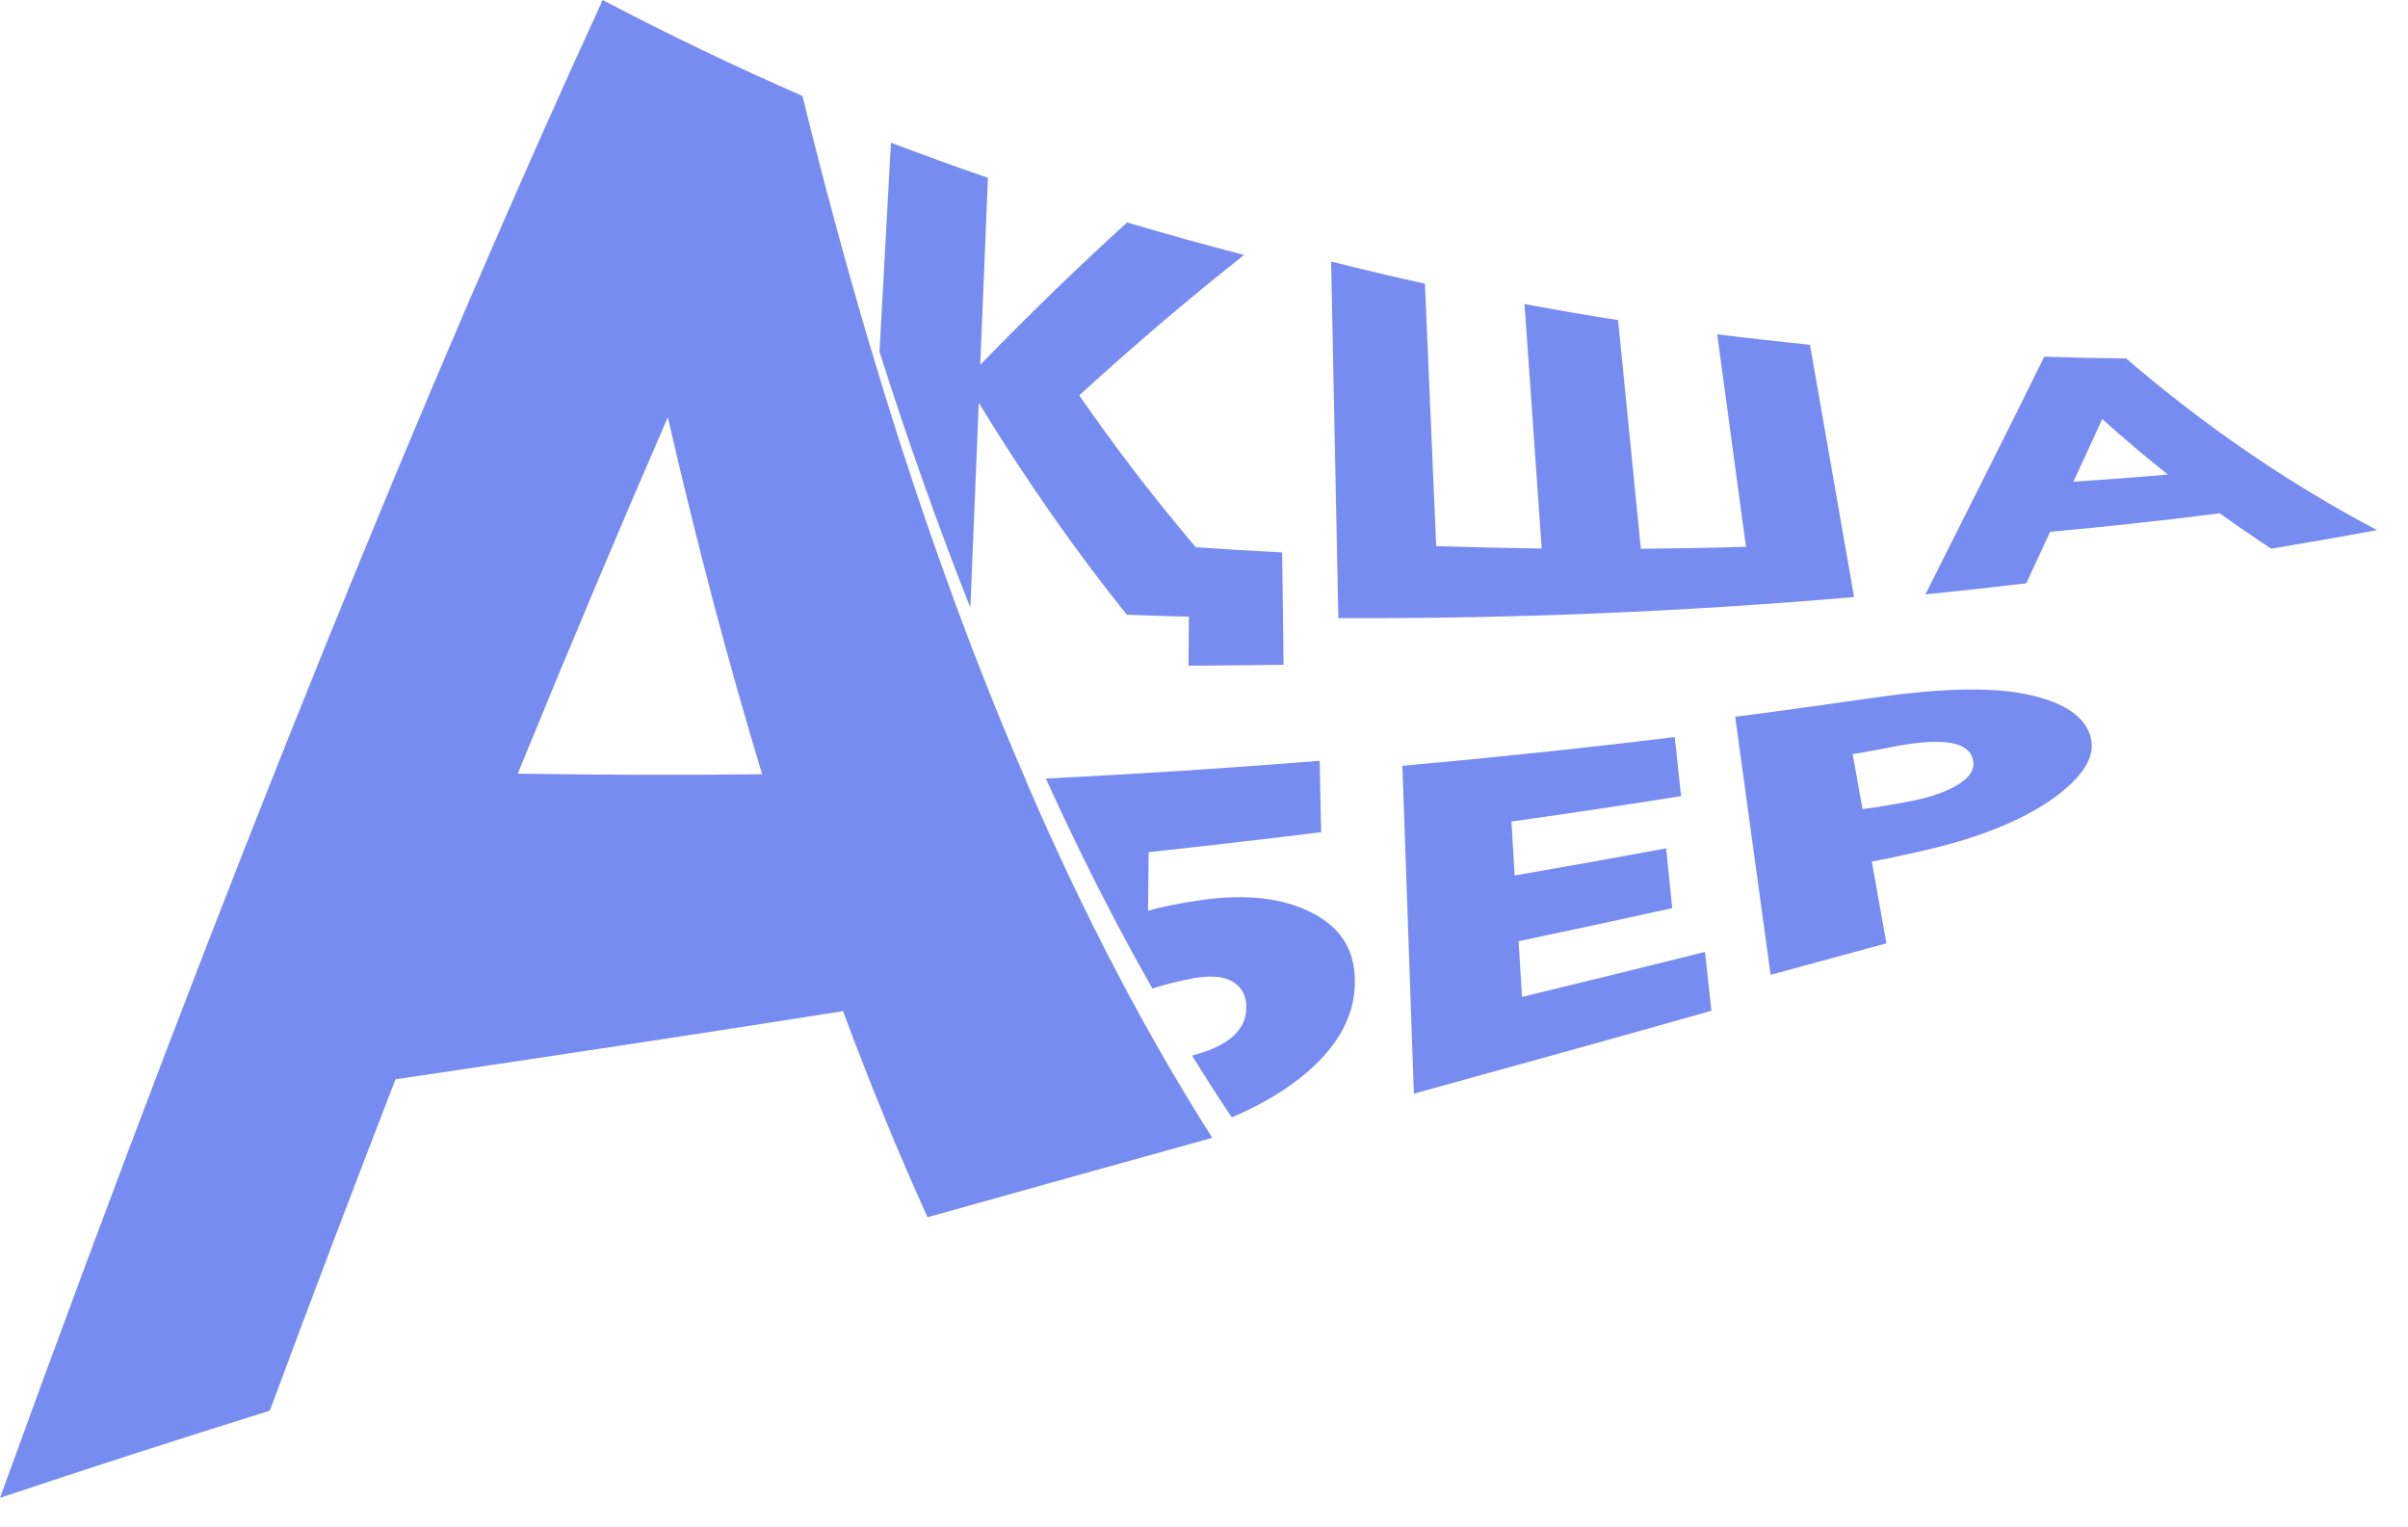
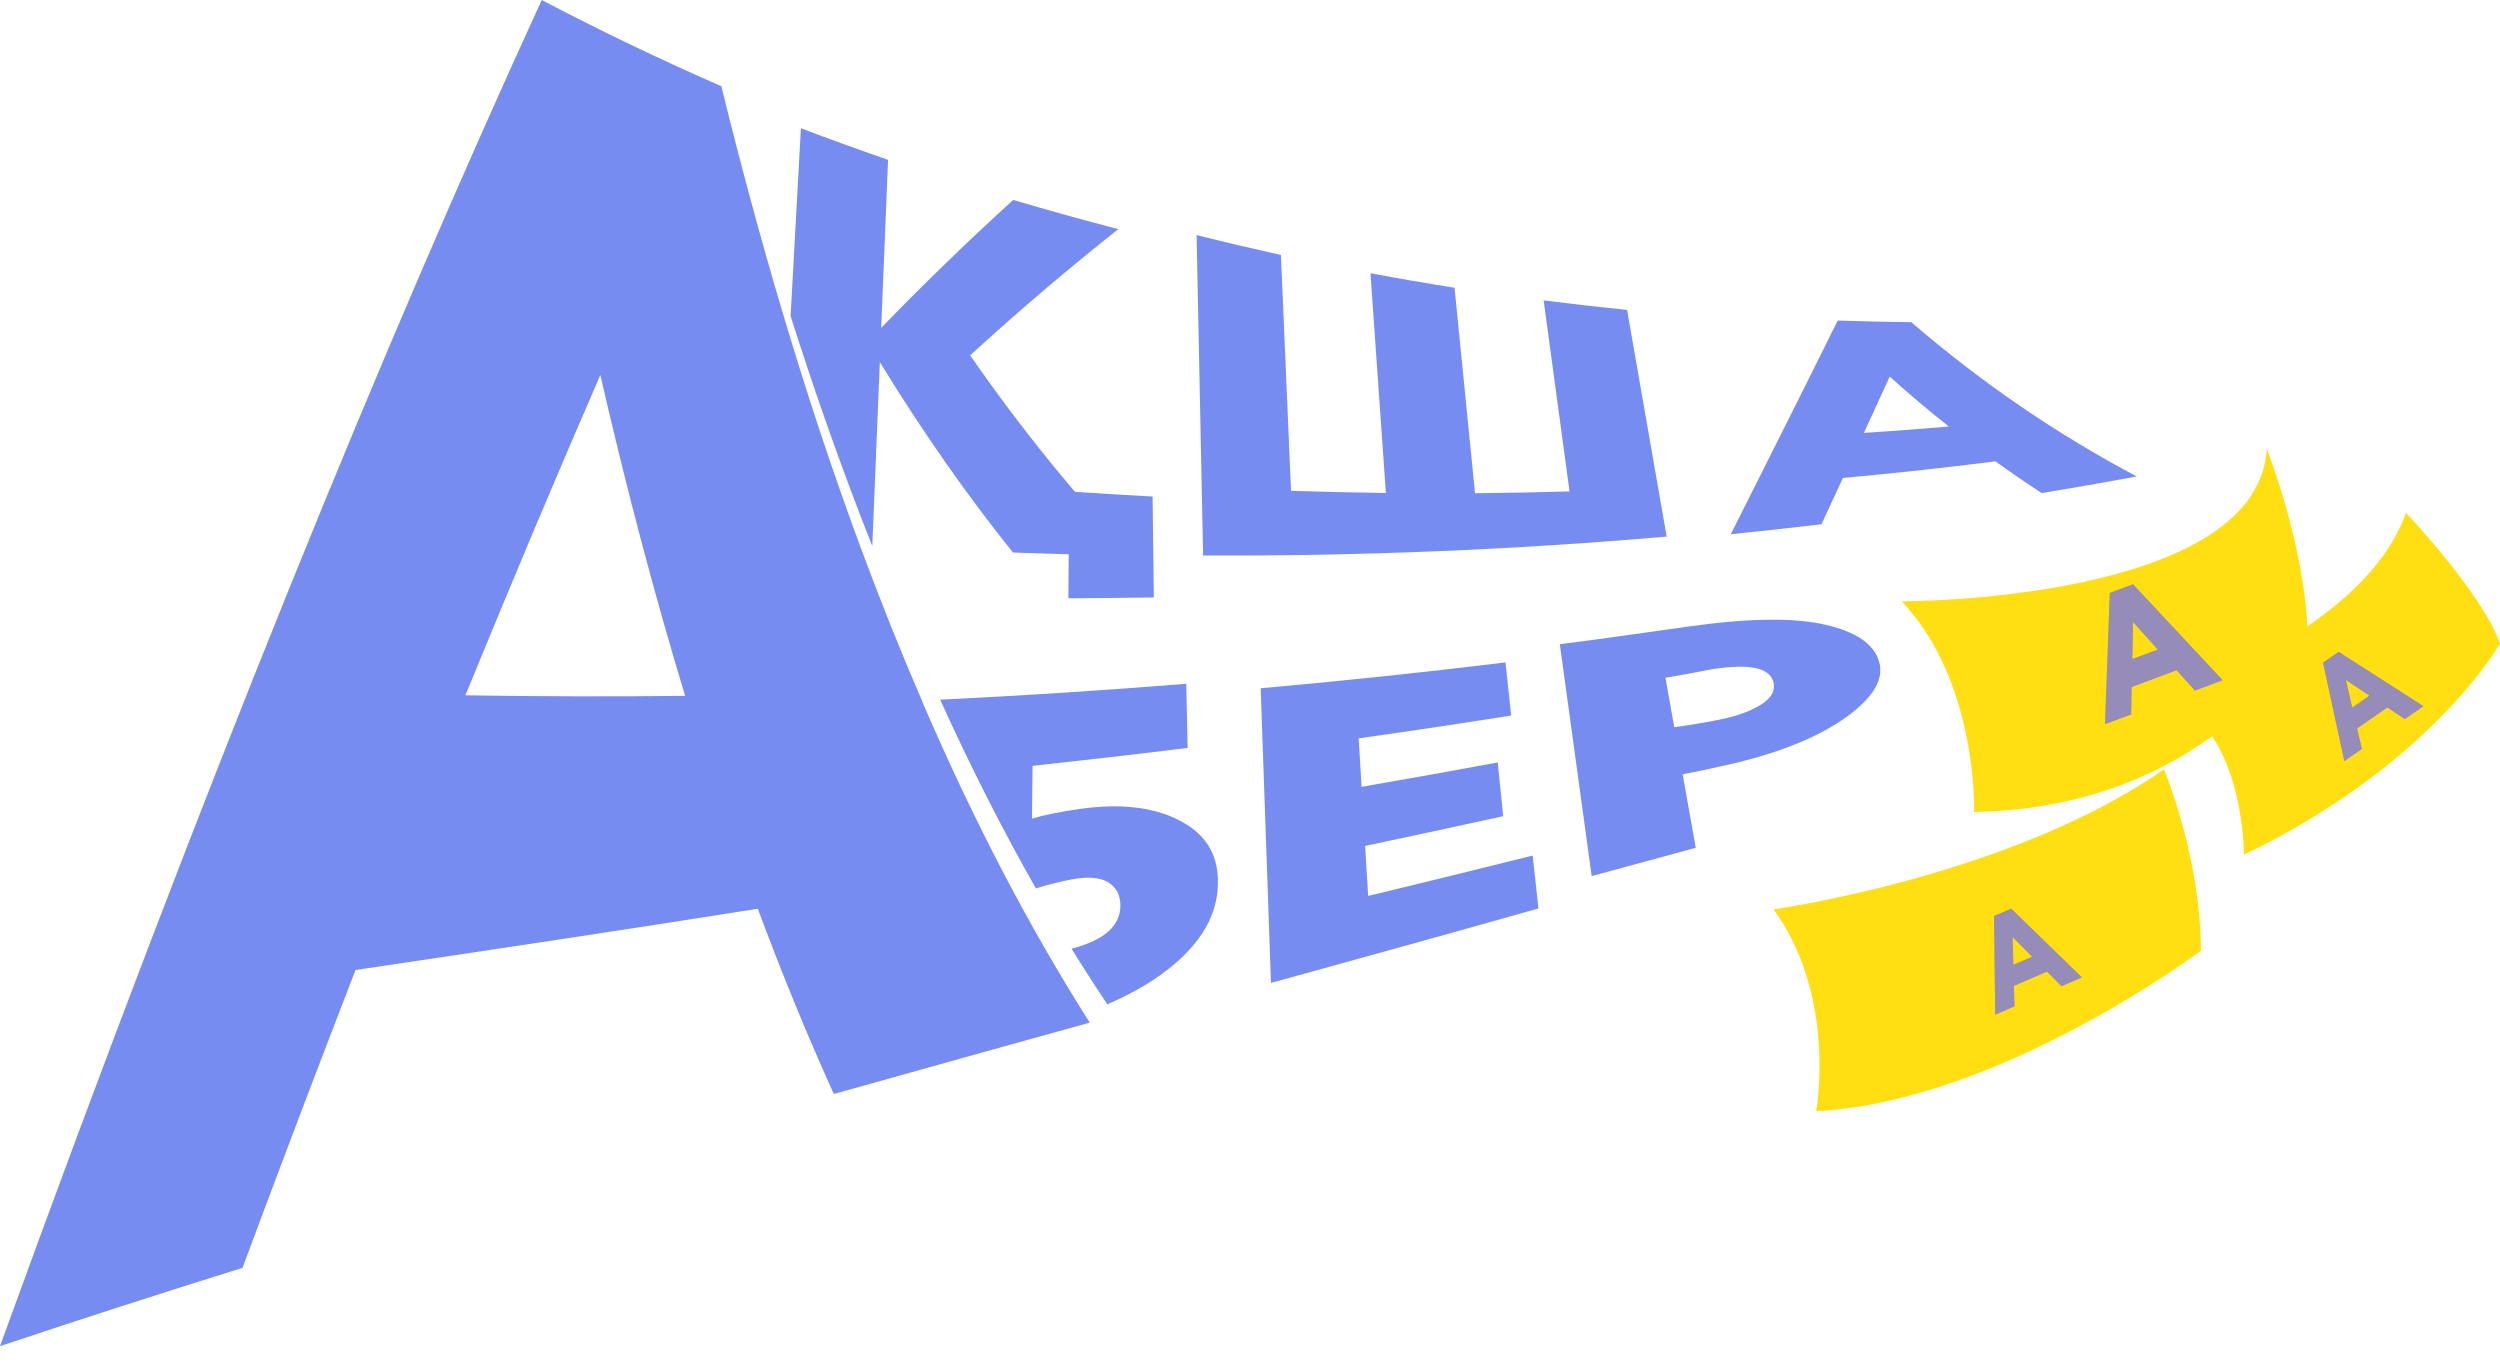
- <svg xmlns="http://www.w3.org/2000/svg" width="71" height="45" viewBox="0 0 71 45" fill="none">
+ <svg xmlns="http://www.w3.org/2000/svg" width="82" height="45" viewBox="0 0 82 45" fill="none">
  <path d="M26.941 14.289C26.497 12.952 26.063 11.574 25.639 10.149C24.95 7.831 24.291 5.394 23.661 2.829C21.688 1.966 19.721 1.026 17.769 0C12.662 11.131 6.803 25.4 0 44.154C2.653 43.267 5.305 42.412 7.955 41.585C9.226 38.166 10.461 34.913 11.662 31.816C16.054 31.165 20.453 30.504 24.856 29.807C25.655 31.956 26.487 33.979 27.349 35.883C30.148 35.096 32.947 34.318 35.744 33.542C33.79 30.468 31.957 26.98 30.25 23.016C30.252 23.016 30.254 23.016 30.255 23.016C29.555 21.399 28.875 19.705 28.216 17.923C27.784 16.75 27.358 15.538 26.941 14.289ZM15.266 22.806C16.802 19.049 18.276 15.554 19.691 12.3C20.556 16.069 21.485 19.57 22.472 22.824C20.064 22.851 17.662 22.844 15.266 22.806Z" fill="#778CF1" />
  <path d="M38.65 26.892C37.824 26.475 36.752 26.343 35.419 26.533C34.753 26.63 34.229 26.733 33.849 26.85C33.855 26.274 33.862 25.696 33.868 25.12C35.564 24.936 37.26 24.741 38.954 24.532C38.94 23.83 38.925 23.13 38.91 22.428C36.22 22.644 33.528 22.818 30.837 22.95C31.842 25.166 32.889 27.225 33.977 29.139C34.396 29.01 34.786 28.914 35.153 28.844C35.682 28.745 36.08 28.778 36.346 28.939C36.613 29.1 36.747 29.348 36.749 29.691C36.754 30.364 36.22 30.839 35.148 31.117C35.533 31.742 35.923 32.35 36.32 32.941C37.221 32.555 37.968 32.102 38.561 31.589C39.518 30.758 39.977 29.858 39.947 28.841C39.924 27.945 39.487 27.309 38.65 26.892Z" fill="#778CF1" />
  <path d="M50.461 29.797C47.538 30.623 44.614 31.433 41.688 32.24C41.576 29.019 41.463 25.796 41.35 22.575C44.03 22.335 46.707 22.054 49.38 21.727C49.443 22.307 49.504 22.889 49.567 23.469C47.901 23.733 46.232 23.983 44.564 24.218C44.596 24.748 44.627 25.277 44.66 25.808C46.149 25.55 47.639 25.284 49.126 25.008C49.186 25.596 49.246 26.184 49.305 26.771C47.796 27.103 46.287 27.427 44.776 27.746C44.809 28.293 44.843 28.84 44.876 29.387C46.675 28.953 48.474 28.511 50.272 28.062C50.335 28.64 50.398 29.219 50.461 29.797Z" fill="#778CF1" />
  <path d="M55.19 25.395C55.334 26.2 55.477 27.003 55.621 27.808C54.483 28.12 53.344 28.429 52.207 28.736C51.859 26.2 51.51 23.663 51.162 21.129C51.775 21.053 52.445 20.964 53.176 20.86C53.919 20.755 54.67 20.65 55.427 20.544C57.391 20.269 58.868 20.256 59.881 20.494C60.874 20.725 61.464 21.114 61.636 21.706C61.799 22.273 61.456 22.862 60.584 23.503C59.711 24.137 58.452 24.669 56.824 25.05C56.099 25.217 55.554 25.332 55.19 25.395ZM56.038 21.971C56.024 21.973 55.964 21.985 55.858 22.006C55.749 22.029 55.581 22.061 55.353 22.104C55.125 22.146 54.882 22.189 54.626 22.231C54.722 22.771 54.818 23.313 54.916 23.853C55.497 23.772 56.002 23.686 56.425 23.599C56.988 23.484 57.436 23.317 57.767 23.107C58.1 22.897 58.234 22.658 58.172 22.388C58.055 21.884 57.343 21.748 56.038 21.971Z" fill="#778CF1" />
  <path d="M31.821 11.655C33.495 10.126 35.115 8.754 36.681 7.516C35.532 7.218 34.383 6.899 33.233 6.558C31.833 7.829 30.389 9.223 28.903 10.754C28.978 8.917 29.054 7.08 29.129 5.242C28.174 4.913 27.221 4.568 26.27 4.206C26.158 6.26 26.044 8.314 25.932 10.368C26.781 13.038 27.673 15.543 28.604 17.896C28.607 17.896 28.609 17.896 28.612 17.896C28.694 15.889 28.777 13.882 28.859 11.877C30.26 14.167 31.716 16.241 33.224 18.122C34.531 18.169 35.839 18.204 37.145 18.223C35.3 16.29 33.525 14.112 31.821 11.655Z" fill="#778CF1" />
  <path d="M50.632 9.854C50.915 11.942 51.198 14.031 51.481 16.119C50.449 16.15 49.415 16.168 48.381 16.177C48.157 13.93 47.933 11.684 47.709 9.438C46.791 9.293 45.872 9.135 44.951 8.962C45.12 11.364 45.288 13.767 45.457 16.17C44.42 16.157 43.385 16.133 42.346 16.098C42.235 13.52 42.125 10.941 42.014 8.363C41.093 8.159 40.17 7.942 39.248 7.71C39.32 11.213 39.392 14.716 39.462 18.221C44.544 18.244 49.623 18.036 54.667 17.6C54.233 15.122 53.802 12.643 53.368 10.165C52.46 10.072 51.548 9.97 50.632 9.854Z" fill="#778CF1" />
  <path d="M62.69 10.567C61.888 10.559 61.083 10.541 60.276 10.514C59.256 12.584 58.082 14.909 56.77 17.522C57.762 17.422 58.755 17.313 59.745 17.195C59.985 16.678 60.218 16.173 60.447 15.678C62.121 15.524 63.789 15.343 65.45 15.132C65.95 15.492 66.456 15.839 66.967 16.173C68.009 16.002 69.049 15.82 70.086 15.628C67.475 14.246 65.015 12.569 62.69 10.567ZM61.135 14.2C61.43 13.565 61.712 12.949 61.983 12.354C62.619 12.923 63.263 13.47 63.921 13.99C62.995 14.07 62.067 14.139 61.135 14.2Z" fill="#778CF1" />
  <path d="M35.043 19.624C35.977 19.619 36.913 19.61 37.846 19.596C37.833 18.492 37.819 17.39 37.805 16.286C36.894 16.237 35.98 16.182 35.069 16.12C35.058 17.289 35.052 18.456 35.043 19.624Z" fill="#778CF1" />
+   <path d="M62.376 19.724C62.376 19.724 74.065 19.742 74.35 14.718C74.35 14.718 75.614 17.915 75.692 20.804C75.692 20.804 72.65 26.499 64.749 26.632C64.749 26.631 64.887 22.375 62.376 19.724Z" fill="#FFDF11" />
+   <path d="M70.786 22.886C70.786 22.886 77.468 20.882 78.916 16.82C78.916 16.82 81.419 19.457 82 21.107C82 21.107 79.776 25.067 73.601 28.034C73.599 28.034 73.609 23.52 70.786 22.886Z" fill="#FFDF11" />
+   <path d="M58.171 29.826C58.171 29.826 65.966 28.74 70.979 25.231C70.979 25.231 72.185 28.1 72.188 31.183C72.188 31.183 65.595 36.14 59.57 36.445C59.57 36.445 60.263 32.694 58.171 29.826Z" fill="#FFDF11" />
+   <g style="mix-blend-mode:difference" opacity="0.56">
+     <path d="M69.902 23.432L69.918 22.535L71.392 21.984L71.993 22.651L72.903 22.311L69.963 19.164L69.201 19.448L69.045 23.753L69.902 23.432ZM70.775 21.305L69.939 21.617L69.966 20.406L70.775 21.305Z" fill="#7687E8" />
+   </g>
+   <g style="mix-blend-mode:difference" opacity="0.56">
+     <path d="M77.47 24.564L77.312 23.894L78.303 23.205L78.877 23.587L79.489 23.162L76.707 21.38L76.195 21.735L76.894 24.964L77.47 24.564ZM77.716 22.817L77.154 23.208L76.944 22.303L77.716 22.817Z" fill="#7687E8" />
+   </g>
+   <g style="mix-blend-mode:difference" opacity="0.56">
+     <path d="M66.075 33.01L66.055 32.335L67.142 31.869L67.617 32.347L68.288 32.059L65.966 29.803L65.405 30.044L65.443 33.281L66.075 33.01ZM66.653 31.381L66.037 31.646L66.013 30.736L66.653 31.381Z" fill="#7687E8" />
+   </g>
+   <path opacity="0.56" d="M69.902 23.432L69.918 22.535L71.392 21.984L71.993 22.651L72.903 22.311L69.963 19.164L69.201 19.448L69.045 23.753L69.902 23.432ZM70.775 21.305L69.939 21.617L69.966 20.406L70.775 21.305Z" fill="#7586E8" />
+   <path opacity="0.56" d="M77.47 24.564L77.312 23.894L78.303 23.205L78.877 23.587L79.489 23.162L76.707 21.38L76.195 21.735L76.894 24.964L77.47 24.564ZM77.716 22.817L77.154 23.208L76.944 22.303L77.716 22.817Z" fill="#7586E8" />
+   <path opacity="0.56" d="M66.075 33.01L66.055 32.335L67.142 31.869L67.617 32.347L68.288 32.059L65.966 29.803L65.405 30.044L65.443 33.281L66.075 33.01ZM66.653 31.381L66.037 31.646L66.013 30.736L66.653 31.381Z" fill="#7586E8" />
</svg>
